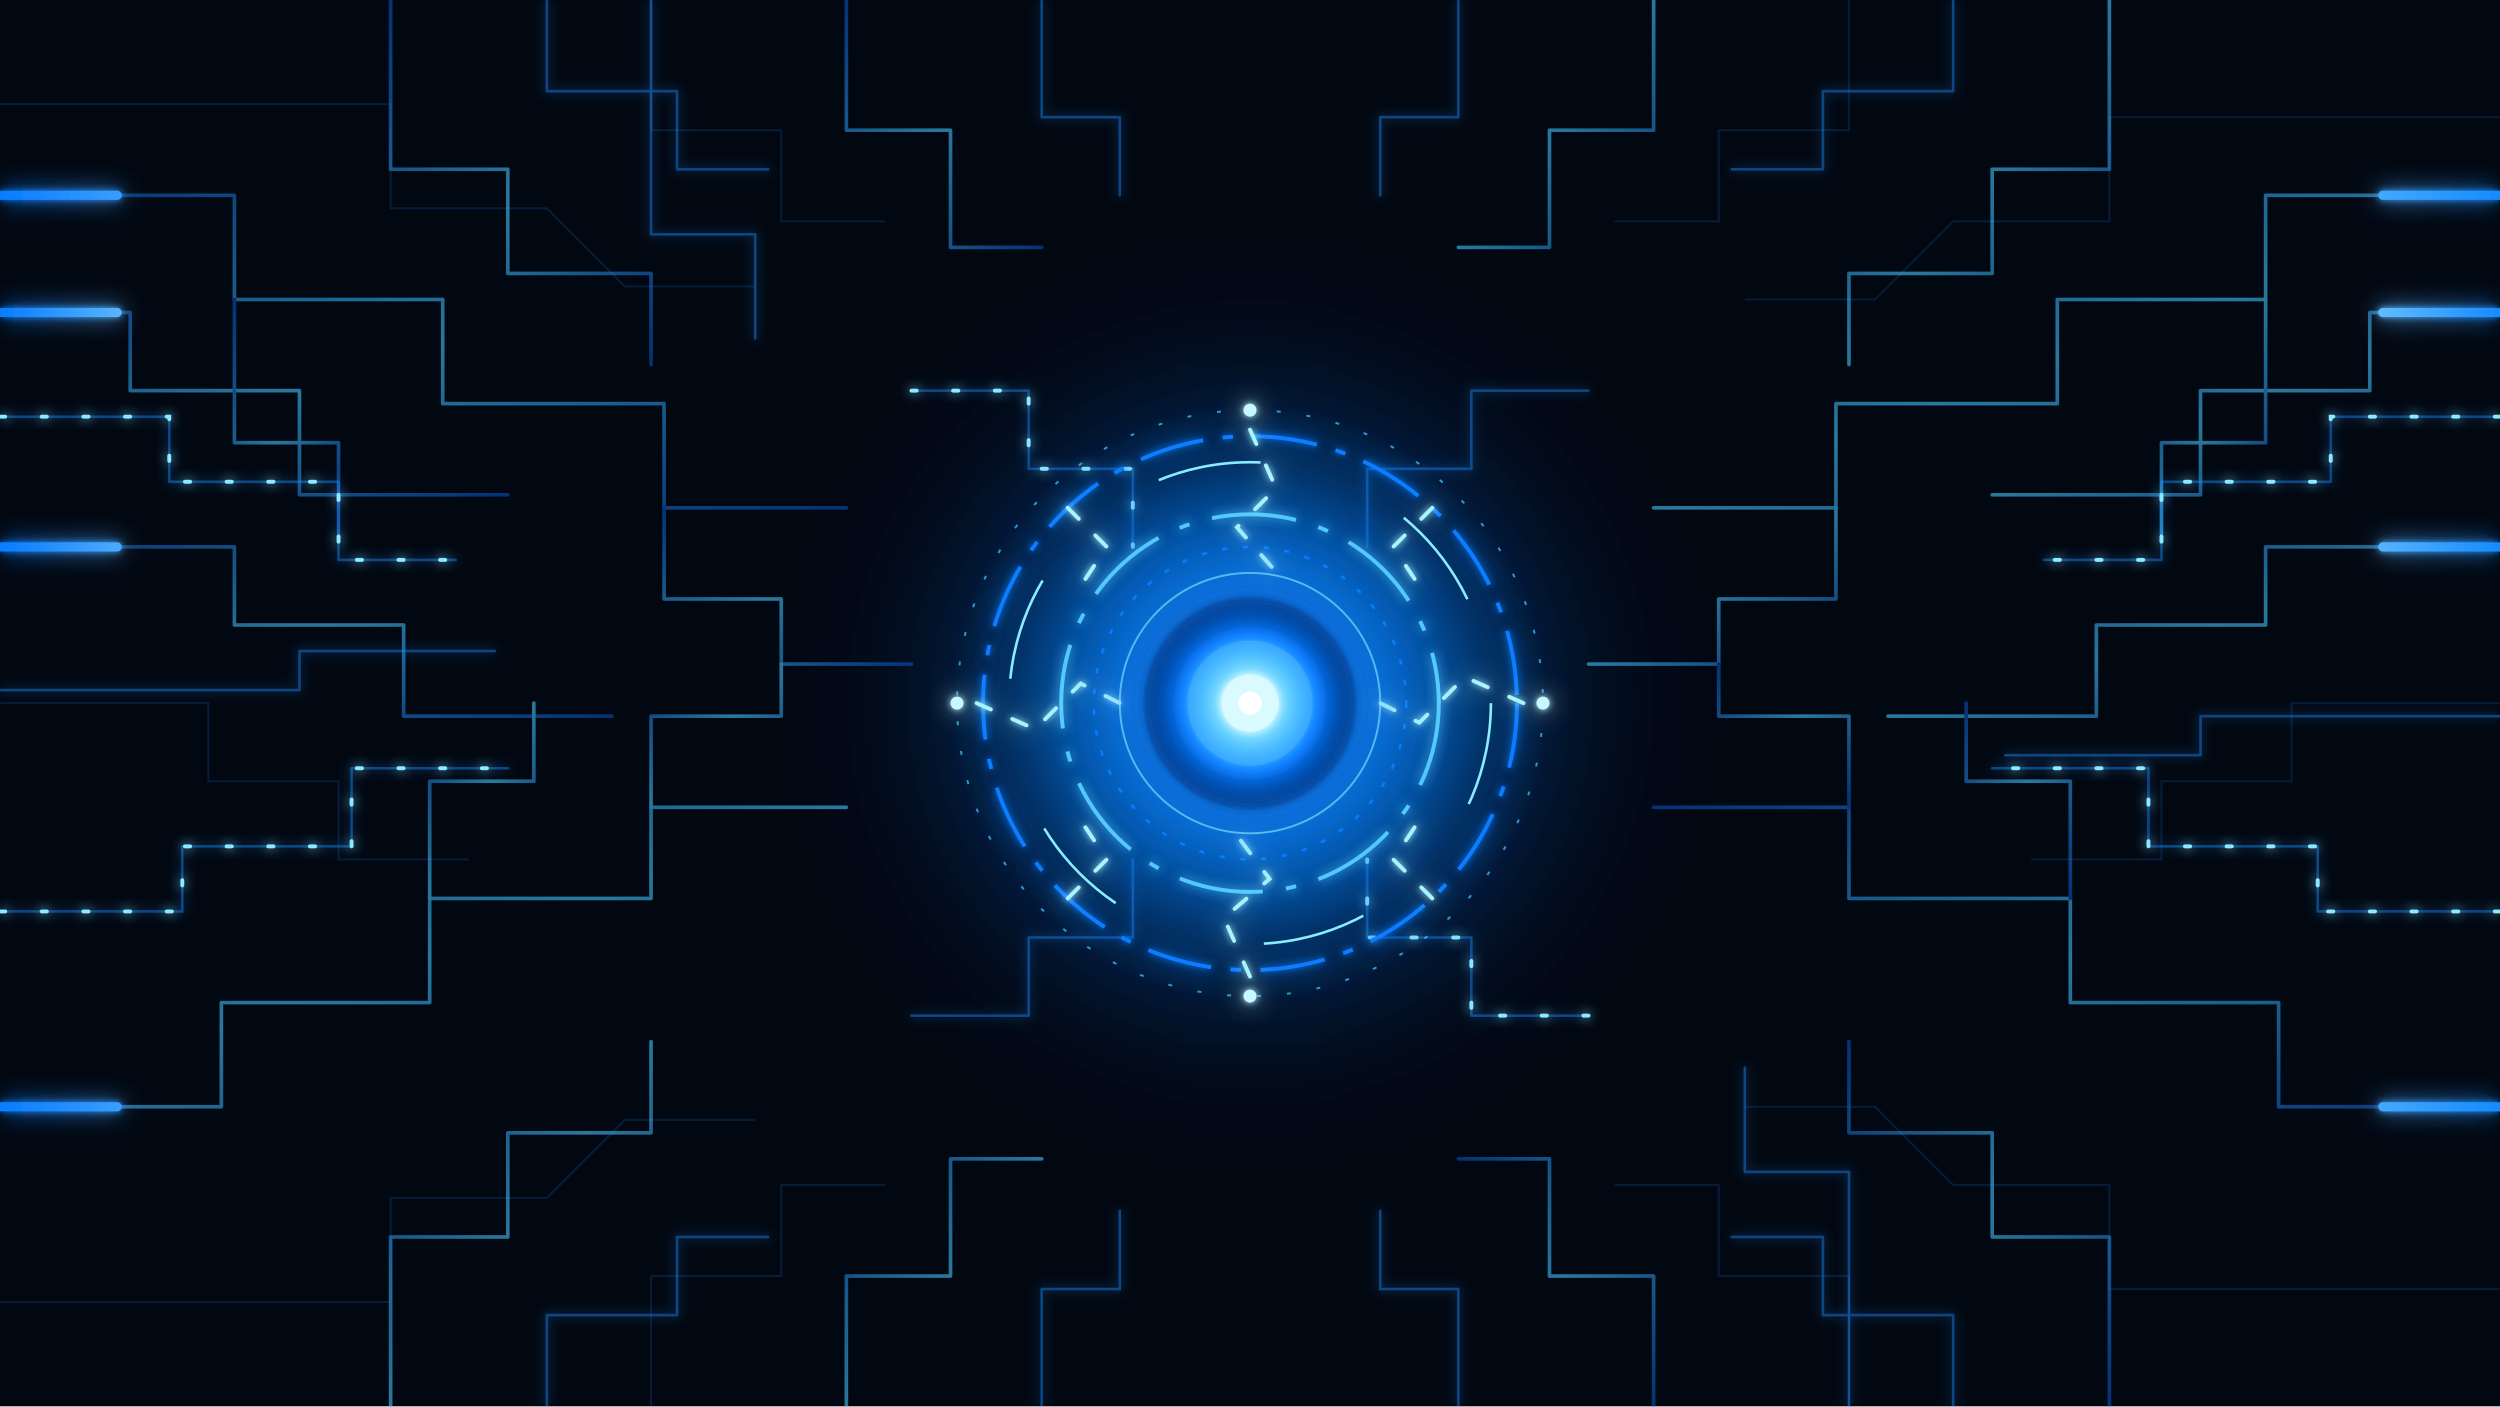
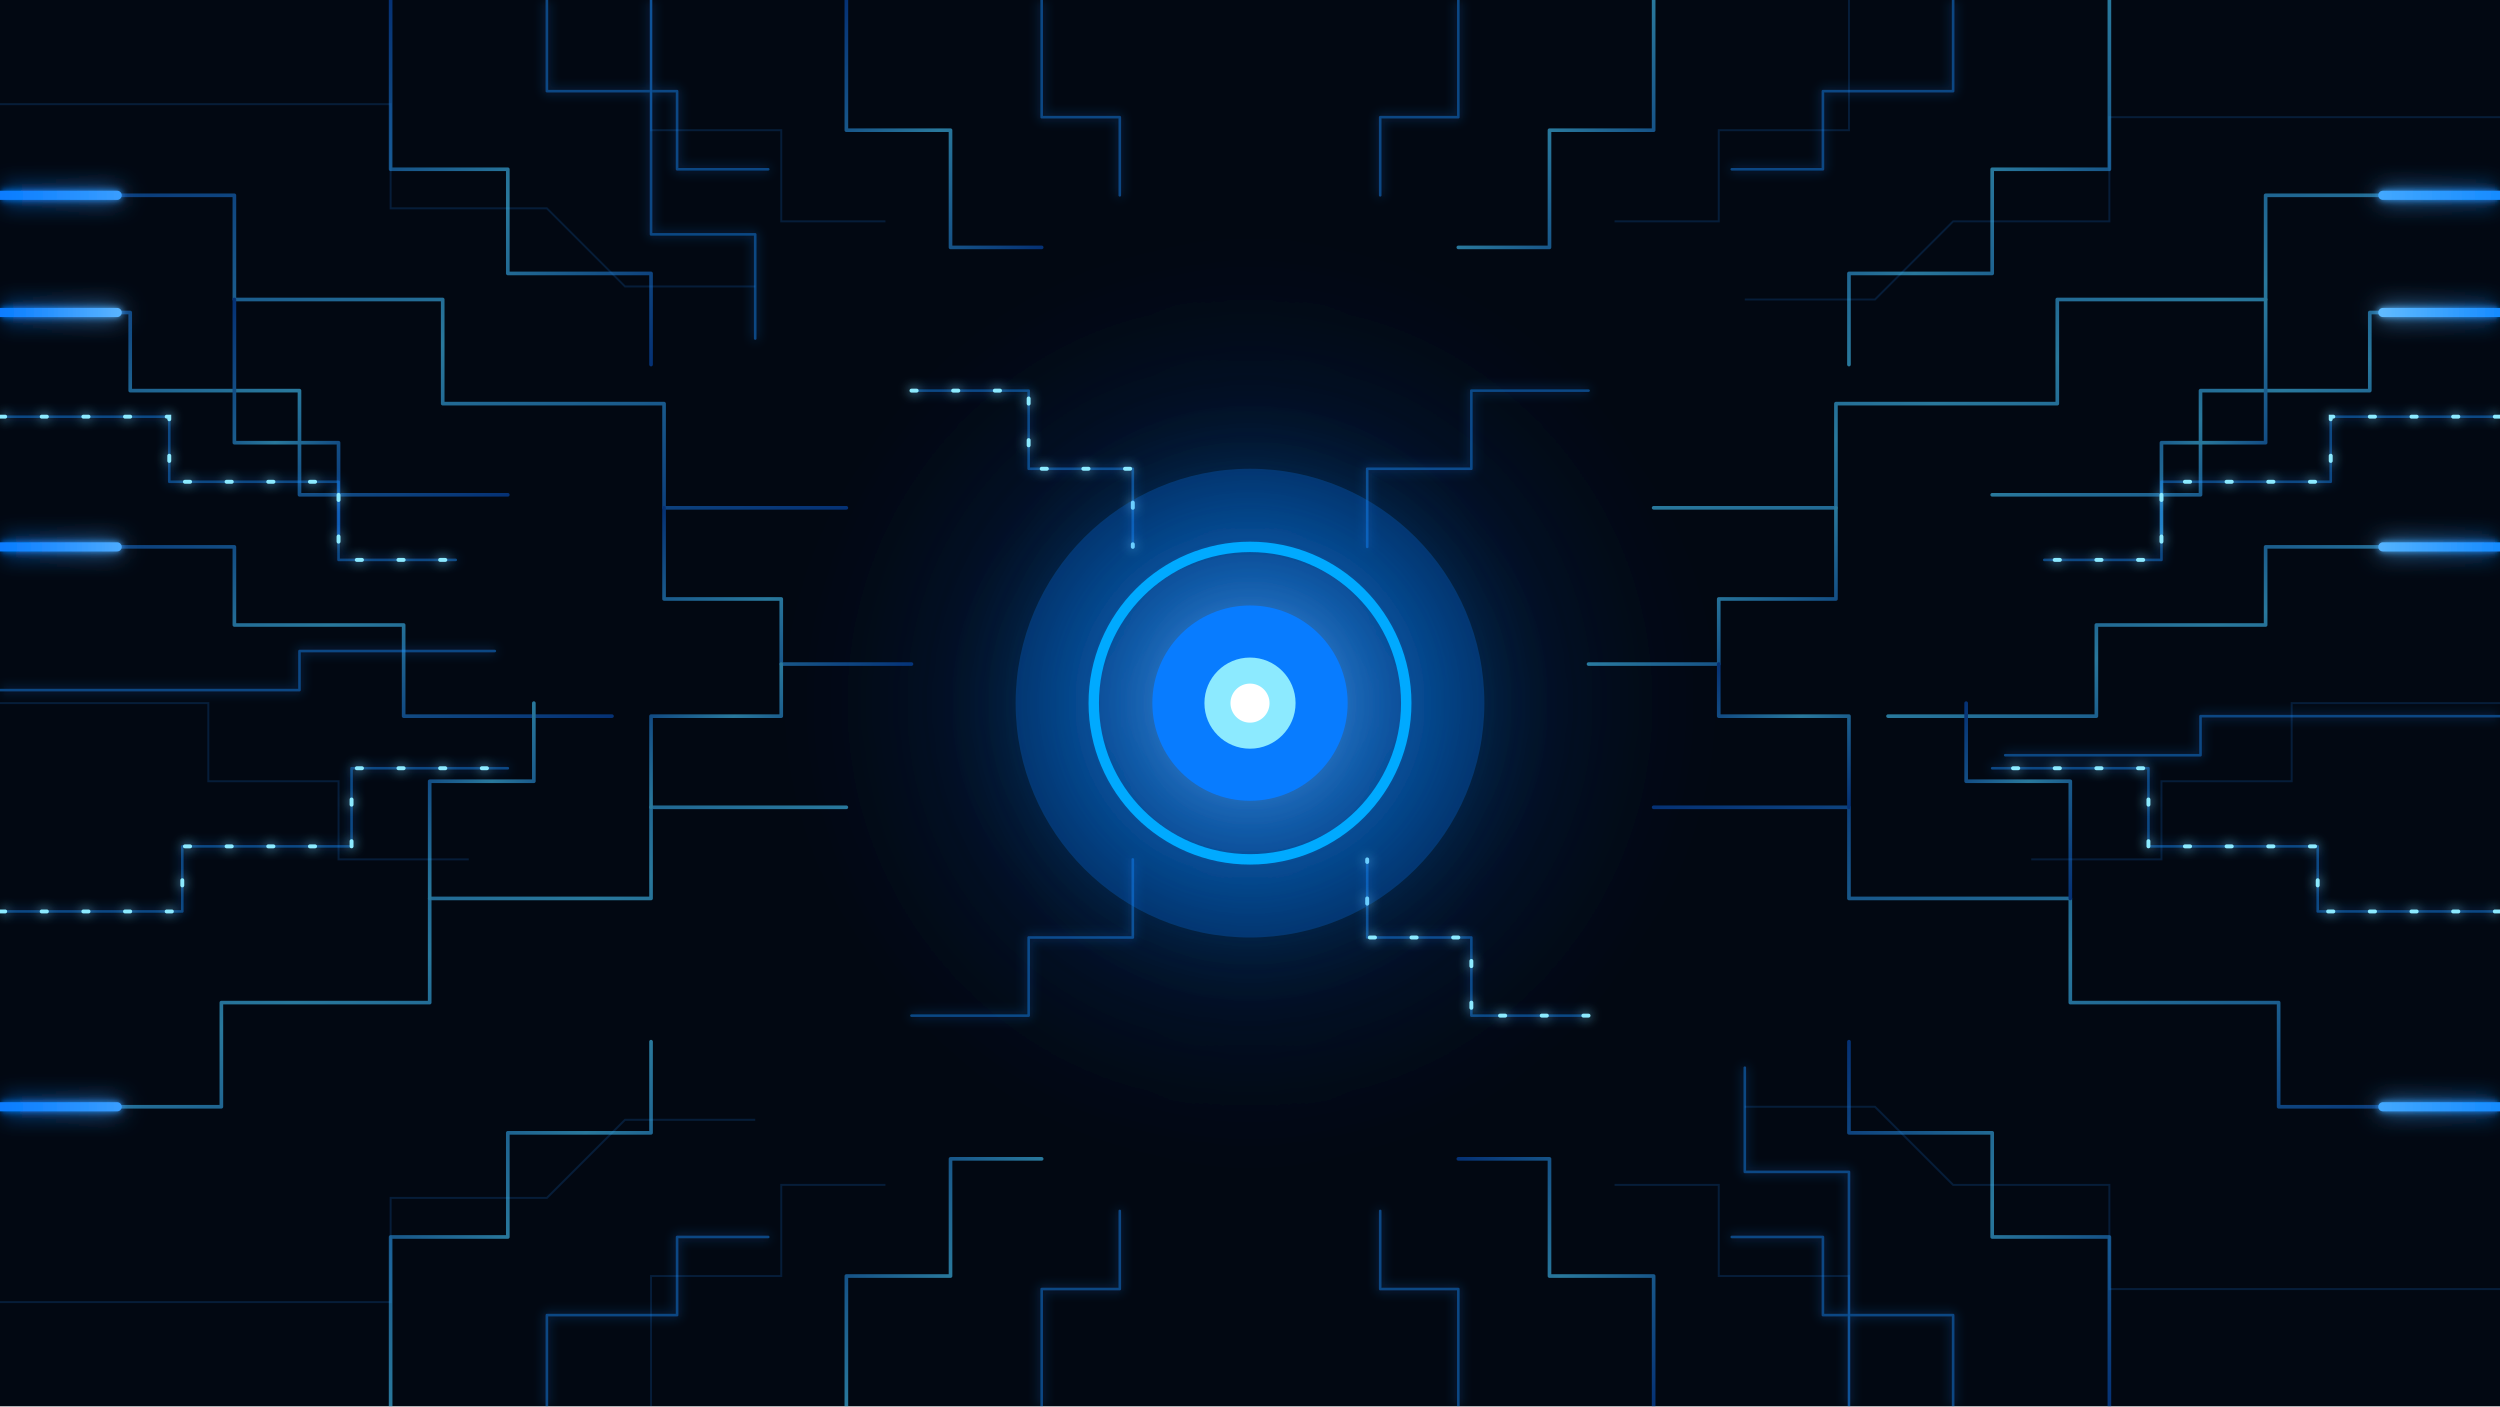
<svg xmlns="http://www.w3.org/2000/svg" viewBox="0 0 1920 1080" preserveAspectRatio="xMidYMid slice">
  <defs>
    <linearGradient id="trace" x1="0" y1="0" x2="1" y2="1">
      <stop offset="0" stop-color="#0750bb" />
      <stop offset=".5" stop-color="#45caff" />
      <stop offset="1" stop-color="#0750bb" />
    </linearGradient>
    <linearGradient id="brightTrace" x1="0" y1="0" x2="1" y2="0">
      <stop offset="0" stop-color="#087cff" />
      <stop offset=".5" stop-color="#b5f2ff" />
      <stop offset="1" stop-color="#168bff" />
    </linearGradient>
    <radialGradient id="coreGradient">
      <stop offset="0" stop-color="#b9f4ff" stop-opacity=".9" />
      <stop offset=".2" stop-color="#168bff" stop-opacity=".5" />
      <stop offset=".55" stop-color="#0750bb" stop-opacity=".16" />
      <stop offset="1" stop-color="#0750bb" stop-opacity="0" />
    </radialGradient>
    <linearGradient id="chip" x2="0" y2="1">
      <stop stop-color="#102746" />
      <stop offset="1" stop-color="#030b18" />
    </linearGradient>
    <filter id="glow" x="-100%" y="-100%" width="300%" height="300%">
      <feGaussianBlur stdDeviation="4" result="blur" />
      <feMerge>
        <feMergeNode in="blur" />
        <feMergeNode in="SourceGraphic" />
      </feMerge>
    </filter>
    <filter id="strongGlow" x="-150%" y="-150%" width="400%" height="400%">
      <feGaussianBlur stdDeviation="9" result="blur1" />
      <feGaussianBlur in="SourceGraphic" stdDeviation="3" result="blur2" />
      <feMerge>
        <feMergeNode in="blur1" />
        <feMergeNode in="blur2" />
        <feMergeNode in="SourceGraphic" />
      </feMerge>
    </filter>
    <filter id="softGlow" x="-100%" y="-100%" width="300%" height="300%">
      <feGaussianBlur stdDeviation="24" />
    </filter>
    <filter id="coreGlow" x="-200%" y="-200%" width="500%" height="500%">
      <feGaussianBlur stdDeviation="35" />
    </filter>
    <radialGradient id="coreLight">
      <stop offset="0" stop-color="#d9faff" stop-opacity=".8" />
      <stop offset=".25" stop-color="#35aaff" stop-opacity=".3" />
      <stop offset="1" stop-color="#087cff" stop-opacity="0" />
    </radialGradient>
  </defs>
  <style>
    /* CIRCUITOS PRINCIPALES */
    .circuit-flow {
      fill: none;
      stroke: url(#trace);
      stroke-width: 2.8;
      stroke-linecap: round;
      stroke-linejoin: round;
      opacity: .58;
    }

    .circuit-bright {
      fill: none;
      stroke: #168bff;
      stroke-width: 2;
      stroke-linecap: round;
      stroke-linejoin: round;
      opacity: .48;
      filter: url(#glow);
    }

    /* PULSOS DE ENERGÍA */
    .energy-pulse {
      fill: none;
      stroke: url(#brightTrace);
      stroke-width: 7;
      stroke-linecap: round;
      stroke-dasharray: 90 910;
      stroke-dashoffset: 1000;
      filter: url(#strongGlow);
      animation: energyFlow 5s linear infinite;
    }

    .energy-pulse-fast {
      fill: none;
      stroke: #8ceaff;
      stroke-width: 3;
      stroke-linecap: round;
      stroke-dasharray: 4 28;
      filter: url(#glow);
      animation: fastFlow 2.5s linear infinite;
    }

    @keyframes energyFlow {
      0% {
        stroke-dashoffset: 1000;
        opacity: 0;
      }
      10% { opacity: 1; }
      80% { opacity: 1; }
      100% {
        stroke-dashoffset: -1000;
        opacity: 0;
      }
    }

    @keyframes fastFlow {
      to { stroke-dashoffset: -128; }
    }

    /* NÚCLEO CENTRAL */
    .core-aura {
      transform-box: fill-box;
      transform-origin: center;
      animation: corePulse 6s ease-in-out infinite;
    }

    .core-ring {
      fill: none;
      stroke: #38baff;
      stroke-width: 1.8;
      opacity: .4;
      transform-box: fill-box;
      transform-origin: center;
      animation: ringPulse 8s ease-in-out infinite;
    }

    @keyframes corePulse {
      0%, 100% {
        opacity: .35;
        transform: scale(.85);
      }
      50% {
        opacity: .9;
        transform: scale(1.15);
      }
    }

    @keyframes ringPulse {
      0%, 100% {
        opacity: .2;
        transform: scale(.9);
      }
      50% {
        opacity: .65;
        transform: scale(1.08);
      }
    }

    /* MICROCHIPS */
    .chip-energy {
      animation: chipPulse 4s ease-in-out infinite;
    }

    @keyframes chipPulse {
      0%, 100% {
        opacity: .65;
        filter: brightness(.9);
      }
      50% {
        opacity: 1;
        filter: brightness(1.8);
      }
    }

    /* CONTACTOS */
    .contact-energy {
      animation: contactPulse 2.8s ease-in-out infinite;
    }

    @keyframes contactPulse {
      0%, 100% { opacity: .35; }
      50% { opacity: 1; }
    }

    /* DESTELLOS */
    .flash-point {
      fill: #c1f4ff;
      filter: url(#strongGlow);
      transform-box: fill-box;
      transform-origin: center;
      animation: flashPoint 2.2s ease-in-out infinite;
    }

    @keyframes flashPoint {
      0%, 100% {
        opacity: .12;
        transform: scale(.5);
      }
      45% {
        opacity: 1;
        transform: scale(2.2);
      }
    }

    /* PARTÍCULAS */
    .particle {
      fill: #72ceff;
      filter: url(#glow);
      transform-box: fill-box;
      transform-origin: center;
      animation: particlePulse 4s ease-in-out infinite;
    }

    .floating-particle {
      fill: #9beaff;
      filter: url(#strongGlow);
      animation: floatingLight 6s ease-in-out infinite;
    }

    @keyframes particlePulse {
      0%, 100% {
        opacity: .15;
        transform: scale(.7);
      }
      50% {
        opacity: 1;
        transform: scale(1.6);
      }
    }

    @keyframes floatingLight {
      0%, 100% {
        opacity: .1;
        transform: translateY(0);
      }
      50% {
        opacity: 1;
        transform: translateY(-20px);
      }
    }

    /* LUZ AMBIENTAL */
    .ambient-energy {
      animation: ambientPulse 8s ease-in-out infinite alternate;
    }

    @keyframes ambientPulse {
      0% { opacity: .04; }
      50% { opacity: .22; }
      100% { opacity: .08; }
    }

    @media (prefers-reduced-motion: reduce) {
      *, *::before, *::after {
        animation: none !important;
      }
    }
  </style>
  <rect width="1920" height="1080" fill="#020812" />
  <g class="core-aura">
    <circle cx="960" cy="540" r="330" fill="url(#coreGradient)" filter="url(#coreGlow)" />
    <circle cx="960" cy="540" r="220" fill="url(#coreLight)" filter="url(#softGlow)" />
  </g>
  <g fill="none" stroke="#1675d5" opacity=".2" stroke-width="1.5">
    <path d="M0 80H300V160H420L480 220H580" />
    <path d="M1920 90H1620V170H1500L1440 230H1340" />
    <path d="M0 1000H300V920H420L480 860H580" />
    <path d="M1920 990H1620V910H1500L1440 850H1340" />
    <path d="M500 0V100H600V170H680" />
    <path d="M1420 0V100H1320V170H1240" />
    <path d="M500 1080V980H600V910H680" />
    <path d="M1420 1080V980H1320V910H1240" />
    <path d="M0 540H160V600H260V660H360" />
    <path d="M1920 540H1760V600H1660V660H1560" />
  </g>
  <g class="circuit-flow">
    <path id="p1" pathLength="1000" d="M0 150H180V230H340V310H510V390H650" />
    <path id="p2" pathLength="1000" d="M0 240H100V300H230V380H390" />
    <path id="p3" pathLength="1000" d="M0 420H180V480H310V550H470" />
    <path id="p4" pathLength="1000" d="M0 850H170V770H330V690H500V620H650" />
    <path id="p5" pathLength="1000" d="M1920 150H1740V230H1580V310H1410V390H1270" />
    <path id="p6" pathLength="1000" d="M1920 240H1820V300H1690V380H1530" />
    <path id="p7" pathLength="1000" d="M1920 420H1740V480H1610V550H1450" />
    <path id="p8" pathLength="1000" d="M1920 850H1750V770H1590V690H1420V620H1270" />
    <path d="M300 0V130H390V210H500V280" />
    <path d="M1620 0V130H1530V210H1420V280" />
    <path d="M300 1080V950H390V870H500V800" />
    <path d="M1620 1080V950H1530V870H1420V800" />
    <path d="M650 0V100H730V190H800" />
    <path d="M1270 0V100H1190V190H1120" />
    <path d="M650 1080V980H730V890H800" />
    <path d="M1270 1080V980H1190V890H1120" />
    <path d="M180 230V340H260V410" />
    <path d="M1740 230V340H1660V410" />
    <path d="M330 690V600H410V540" />
    <path d="M1590 690V600H1510V540" />
    <path d="M510 390V460H600V510H700" />
    <path d="M1410 390V460H1320V510H1220" />
    <path d="M500 620V550H600V510" />
    <path d="M1420 620V550H1320V510" />
  </g>
  <g class="circuit-bright">
    <path d="M0 320H130V370H260V430H350" />
    <path d="M1920 320H1790V370H1660V430H1570" />
    <path d="M0 700H140V650H270V590H390" />
    <path d="M1920 700H1780V650H1650V590H1530" />
    <path d="M420 0V70H520V130H590" />
    <path d="M1500 0V70H1400V130H1330" />
    <path d="M420 1080V1010H520V950H590" />
    <path d="M1500 1080V1010H1400V950H1330" />
    <path d="M800 0V90H860V150" />
    <path d="M1120 0V90H1060V150" />
    <path d="M800 1080V990H860V930" />
    <path d="M1120 1080V990H1060V930" />
    <path d="M700 300H790V360H870V420" />
    <path d="M1220 300H1130V360H1050V420" />
    <path d="M700 780H790V720H870V660" />
    <path d="M1220 780H1130V720H1050V660" />
    <path d="M0 530H230V500H380" />
    <path d="M1920 550H1690V580H1540" />
    <path d="M500 0V180H580V260" />
    <path d="M1420 1080V900H1340V820" />
  </g>
  <g>
    <use href="#p1" class="energy-pulse" />
    <use href="#p2" class="energy-pulse" style="animation-delay:-1.2s" />
    <use href="#p3" class="energy-pulse" style="animation-delay:-2.4s" />
    <use href="#p4" class="energy-pulse" style="animation-delay:-3.6s" />
    <use href="#p5" class="energy-pulse" style="animation-delay:-.8s" />
    <use href="#p6" class="energy-pulse" style="animation-delay:-2s" />
    <use href="#p7" class="energy-pulse" style="animation-delay:-3.2s" />
    <use href="#p8" class="energy-pulse" style="animation-delay:-4.4s" />
  </g>
  <g class="energy-pulse-fast">
    <path d="M0 320H130V370H260V430H350" />
    <path d="M1920 320H1790V370H1660V430H1570" />
    <path d="M0 700H140V650H270V590H390" />
    <path d="M1920 700H1780V650H1650V590H1530" />
    <path d="M700 300H790V360H870V420" />
    <path d="M1220 780H1130V720H1050V660" />
  </g>
-   <defs>
-     <radialGradient id="aetherSphere">
-       <stop offset="0%" stop-color="#ffffff" />
-       <stop offset="12%" stop-color="#c5f8ff" />
-       <stop offset="32%" stop-color="#48c5ff" />
-       <stop offset="65%" stop-color="#087cff" />
-       <stop offset="100%" stop-color="#001b55" stop-opacity=".15" />
-     </radialGradient>
-     <radialGradient id="aetherAura">
-       <stop offset="0%" stop-color="#168bff" stop-opacity=".8" />
-       <stop offset="50%" stop-color="#087cff" stop-opacity=".3" />
-       <stop offset="100%" stop-color="#087cff" stop-opacity="0" />
-     </radialGradient>
-   </defs>
-   <style>
-     .aether-ring-outer {
-       transform-box: fill-box;
-       transform-origin: center;
-       animation: aetherRotate 25s linear infinite;
-     }
- 
-     .aether-ring-inner {
-       transform-box: fill-box;
-       transform-origin: center;
-       animation: aetherRotateReverse 14s linear infinite;
-     }
- 
-     .aether-sphere {
-       transform-box: fill-box;
-       transform-origin: center;
-       animation: aetherPulse 3s ease-in-out infinite;
-     }
- 
-     .aether-electric {
-       stroke-dasharray: 12 18;
-       animation: aetherElectric 2s linear infinite;
-     }
- 
-     @keyframes aetherRotate {
-       to { transform: rotate(360deg); }
-     }
- 
-     @keyframes aetherRotateReverse {
-       to { transform: rotate(-360deg); }
-     }
- 
-     @keyframes aetherPulse {
-       0%, 100% { transform: scale(.92); }
-       50% { transform: scale(1.08); }
-     }
- 
-     @keyframes aetherElectric {
-       to { stroke-dashoffset: -120; }
-     }
-   </style>
-   <g>
-     <circle cx="960" cy="540" r="260" fill="url(#aetherAura)" filter="url(#coreGlow)" />
-     <circle cx="960" cy="540" r="190" fill="url(#aetherAura)" filter="url(#softGlow)" />
-   </g>
-   <g class="aether-ring-outer" fill="none">
-     <circle cx="960" cy="540" r="205" stroke="#087cff" stroke-width="3" stroke-dasharray="50 15 8 15" filter="url(#strongGlow)" />
-     <circle cx="960" cy="540" r="225" stroke="#35baff" stroke-width="1.5" stroke-dasharray="3 20" opacity=".8" />
-     <circle cx="960" cy="540" r="185" stroke="#8cecff" stroke-width="2" stroke-dasharray="80 120" />
-   </g>
-   <g class="aether-ring-inner" fill="none">
-     <circle cx="960" cy="540" r="145" stroke="#55caff" stroke-width="3" stroke-dasharray="65 18 8 18" filter="url(#glow)" />
-     <circle cx="960" cy="540" r="120" stroke="#087cff" stroke-width="2" stroke-dasharray="4 12" />
-     <circle cx="960" cy="540" r="100" stroke="#8cecff" stroke-width="1.5" opacity=".7" />
-   </g>
-   <g class="aether-electric" fill="none" stroke="#a8f4ff" stroke-width="3" stroke-linecap="round" filter="url(#strongGlow)">
-     <path d="M960 330 L980 375 L950 405 L985 445" />
-     <path d="M1170 540 L1125 520 L1090 555 L1050 535" />
-     <path d="M960 750 L940 705 L975 675 L945 635" />
-     <path d="M750 540 L795 560 L830 525 L870 545" />
-     <path d="M820 390 L850 420 L830 450" />
-     <path d="M1100 390 L1070 420 L1090 450" />
-     <path d="M820 690 L850 660 L830 630" />
-     <path d="M1100 690 L1070 660 L1090 630" />
-   </g>
-   <g fill="#c5f8ff" filter="url(#strongGlow)">
-     <circle cx="960" cy="315" r="5" />
-     <circle cx="1185" cy="540" r="5" />
-     <circle cx="960" cy="765" r="5" />
-     <circle cx="735" cy="540" r="5" />
-   </g>
-   <g class="aether-sphere">
-     <circle cx="960" cy="540" r="100" fill="#087cff" opacity=".35" filter="url(#coreGlow)" />
-     <circle cx="960" cy="540" r="82" fill="url(#aetherSphere)" filter="url(#strongGlow)" />
-     <circle cx="960" cy="540" r="48" fill="#8cecff" opacity=".3" filter="url(#glow)" />
-     <circle cx="960" cy="540" r="22" fill="#d9faff" filter="url(#strongGlow)" />
-     <circle cx="960" cy="540" r="9" fill="#ffffff" />
+   <g id="aether-energy-core">
+     <circle cx="960" cy="540" r="180" fill="#087cff" opacity="0.25" />
+     <circle cx="960" cy="540" r="120" fill="none" stroke="#00aaff" stroke-width="8" />
+     <circle cx="960" cy="540" r="75" fill="#087cff" />
+     <circle cx="960" cy="540" r="35" fill="#8ceaff" />
+     <circle cx="960" cy="540" r="15" fill="#ffffff" />
  </g>
</svg>
